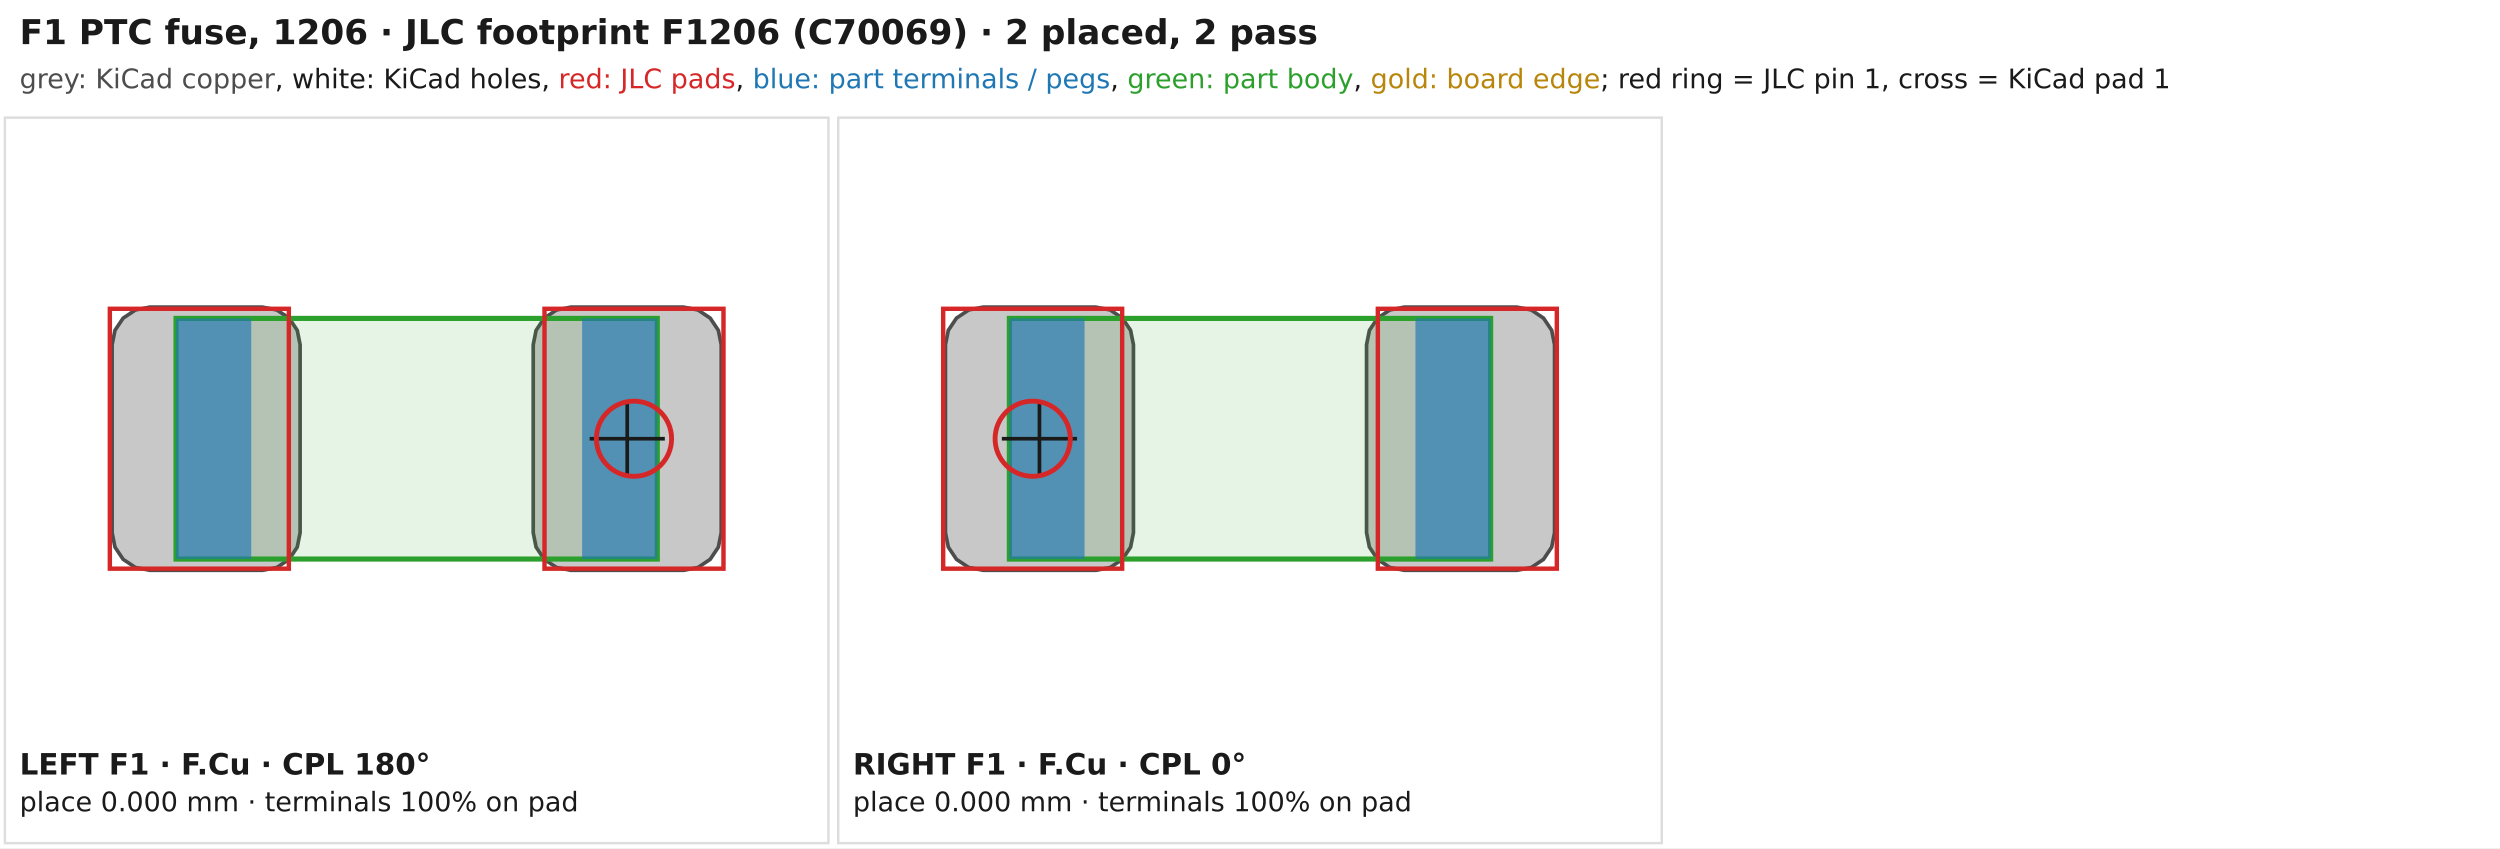
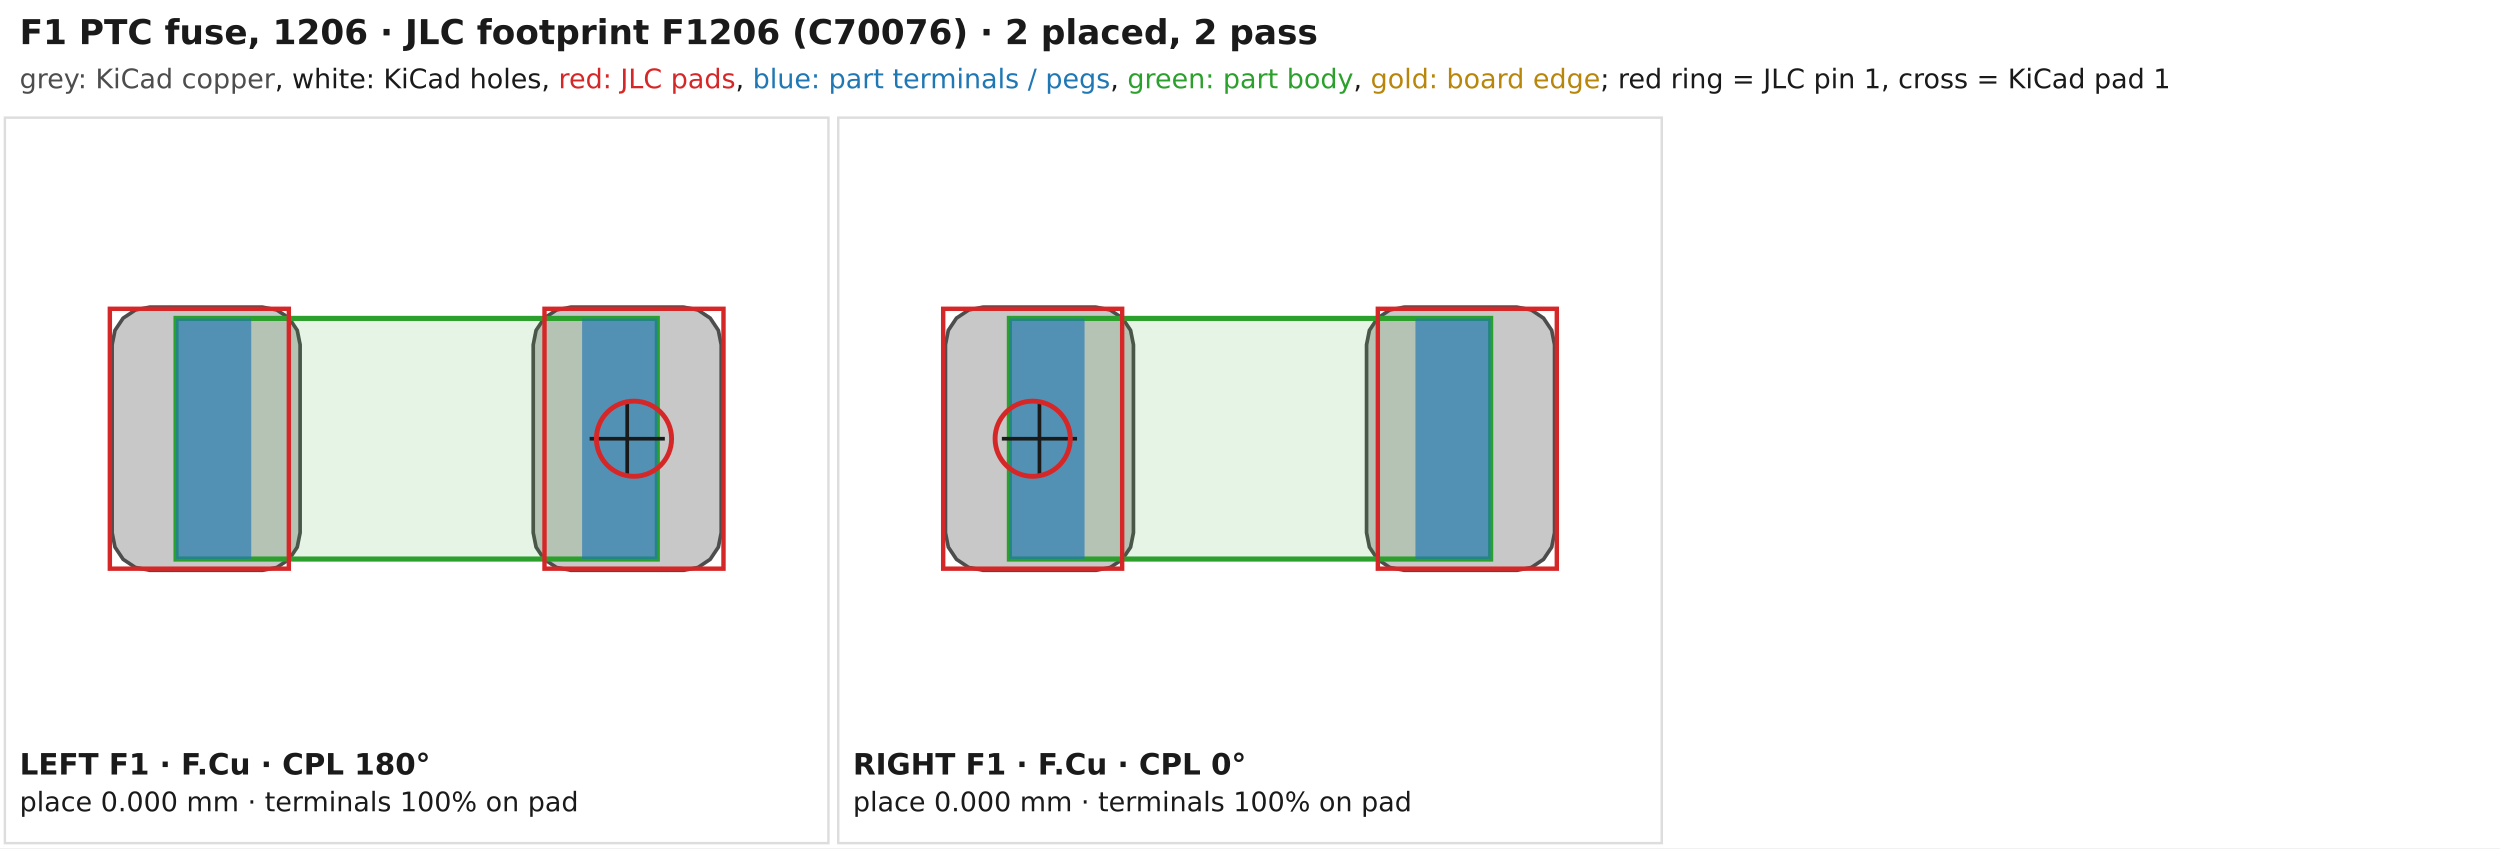
<svg xmlns="http://www.w3.org/2000/svg" width="1020" height="346" viewBox="0 0 1020 346" font-family="DejaVu Sans, Arial, sans-serif" fill="#1a1a1a">
  <rect width="1020" height="346" fill="#ffffff" />
-   <text x="8" y="18" font-size="14" font-weight="bold">F1 PTC fuse, 1206 · JLC footprint F1206 (C70069) · 2 placed, 2 pass</text>
+   <text x="8" y="18" font-size="14" font-weight="bold">F1 PTC fuse, 1206 · JLC footprint F1206 (C70076) · 2 placed, 2 pass</text>
  <text x="8" y="36" font-size="11">
    <tspan fill="#4d4d4d">grey: KiCad copper</tspan>, white: KiCad holes, <tspan fill="#d62728">red: JLC pads</tspan>, <tspan fill="#1f77b4">blue: part terminals / pegs</tspan>, <tspan fill="#2ca02c">green: part body</tspan>, <tspan fill="#b8860b">gold: board edge</tspan>; red ring = JLC pin 1, cross = KiCad pad 1</text>
  <rect x="2" y="48" width="336" height="296" fill="none" stroke="#dddddd" />
  <path d="M294.257 217.351 L293.089 223.221 L289.764 228.198 L284.787 231.523 L278.916 232.691 L232.895 232.691 L227.025 231.523 L222.048 228.198 L218.723 223.221 L217.555 217.351 L217.555 140.649 L218.723 134.779 L222.048 129.802 L227.025 126.477 L232.895 125.309 L278.916 125.309 L284.787 126.477 L289.764 129.802 L293.089 134.779 L294.257 140.649 L294.257 217.351 Z" fill="#c8c8c8" stroke="#4d4d4d" stroke-width="1.5" />
  <path d="M122.445 217.351 L121.277 223.221 L117.952 228.198 L112.975 231.523 L107.105 232.691 L61.084 232.691 L55.213 231.523 L50.236 228.198 L46.911 223.221 L45.743 217.351 L45.743 140.649 L46.911 134.779 L50.236 129.802 L55.213 126.477 L61.084 125.309 L107.105 125.309 L112.975 126.477 L117.952 129.802 L121.277 134.779 L122.445 140.649 L122.445 217.351 Z" fill="#c8c8c8" stroke="#4d4d4d" stroke-width="1.5" />
  <path d="M268.178 129.911 L71.822 129.911 L71.822 228.089 L268.178 228.089 L268.178 129.911 Z" fill="#2ca02c" fill-opacity="0.12" stroke="#2ca02c" stroke-width="2.1" />
  <path d="M268.178 129.911 L237.497 129.911 L237.497 129.911 L237.497 228.089 L237.497 228.089 L268.178 228.089 L268.178 129.911 Z" fill="#1f77b4" fill-opacity="0.65" stroke="none" />
  <path d="M102.503 129.911 L71.822 129.911 L71.822 129.911 L71.822 228.089 L71.822 228.089 L102.503 228.089 L102.503 129.911 Z" fill="#1f77b4" fill-opacity="0.65" stroke="none" />
  <path d="M295.183 232.016 L222.157 232.016 L222.157 125.984 L295.183 125.984 L295.183 232.016 Z" fill="none" stroke="#d62728" stroke-width="1.8" />
  <path d="M117.843 232.016 L44.817 232.016 L44.817 125.984 L117.843 125.984 L117.843 232.016 Z" fill="none" stroke="#d62728" stroke-width="1.8" />
-   <path d="M240.566 179 L271.246 179 M255.906 163.66 L255.906 194.34" stroke="#1a1a1a" stroke-width="1.5" />
+   <path d="M240.565 179 L271.246 179 M255.906 163.66 L255.906 194.34" stroke="#1a1a1a" stroke-width="1.5" />
  <circle cx="258.667" cy="179" r="15.34" fill="none" stroke="#d62728" stroke-width="2" />
  <text x="8" y="316" font-size="12" font-weight="bold">LEFT F1 · F.Cu · CPL 180°</text>
  <text x="8" y="331" font-size="11">place 0.000 mm · terminals 100% on pad</text>
  <rect x="342" y="48" width="336" height="296" fill="none" stroke="#dddddd" />
  <path d="M385.743 140.649 L386.911 134.779 L390.236 129.802 L395.213 126.477 L401.084 125.309 L447.105 125.309 L452.975 126.477 L457.952 129.802 L461.277 134.779 L462.445 140.649 L462.445 217.351 L461.277 223.221 L457.952 228.198 L452.975 231.523 L447.105 232.691 L401.084 232.691 L395.213 231.523 L390.236 228.198 L386.911 223.221 L385.743 217.351 L385.743 140.649 Z" fill="#c8c8c8" stroke="#4d4d4d" stroke-width="1.5" />
  <path d="M557.555 140.649 L558.723 134.779 L562.048 129.802 L567.025 126.477 L572.895 125.309 L618.916 125.309 L624.787 126.477 L629.764 129.802 L633.089 134.779 L634.257 140.649 L634.257 217.351 L633.089 223.221 L629.764 228.198 L624.787 231.523 L618.916 232.691 L572.895 232.691 L567.025 231.523 L562.048 228.198 L558.723 223.221 L557.555 217.351 L557.555 140.649 Z" fill="#c8c8c8" stroke="#4d4d4d" stroke-width="1.5" />
  <path d="M411.822 228.089 L608.178 228.089 L608.178 129.911 L411.822 129.911 L411.822 228.089 Z" fill="#2ca02c" fill-opacity="0.12" stroke="#2ca02c" stroke-width="2.1" />
  <path d="M411.822 228.089 L442.503 228.089 L442.503 228.089 L442.503 129.911 L442.503 129.911 L411.822 129.911 L411.822 228.089 Z" fill="#1f77b4" fill-opacity="0.65" stroke="none" />
  <path d="M577.497 228.089 L608.178 228.089 L608.178 228.089 L608.178 129.911 L608.178 129.911 L577.497 129.911 L577.497 228.089 Z" fill="#1f77b4" fill-opacity="0.65" stroke="none" />
  <path d="M384.817 125.984 L457.843 125.984 L457.843 232.016 L384.817 232.016 L384.817 125.984 Z" fill="none" stroke="#d62728" stroke-width="1.8" />
  <path d="M562.157 125.984 L635.183 125.984 L635.183 232.016 L562.157 232.016 L562.157 125.984 Z" fill="none" stroke="#d62728" stroke-width="1.8" />
  <path d="M408.754 179 L439.434 179 M424.094 163.66 L424.094 194.34" stroke="#1a1a1a" stroke-width="1.5" />
  <circle cx="421.333" cy="179" r="15.34" fill="none" stroke="#d62728" stroke-width="2" />
  <text x="348" y="316" font-size="12" font-weight="bold">RIGHT F1 · F.Cu · CPL 0°</text>
  <text x="348" y="331" font-size="11">place 0.000 mm · terminals 100% on pad</text>
</svg>
